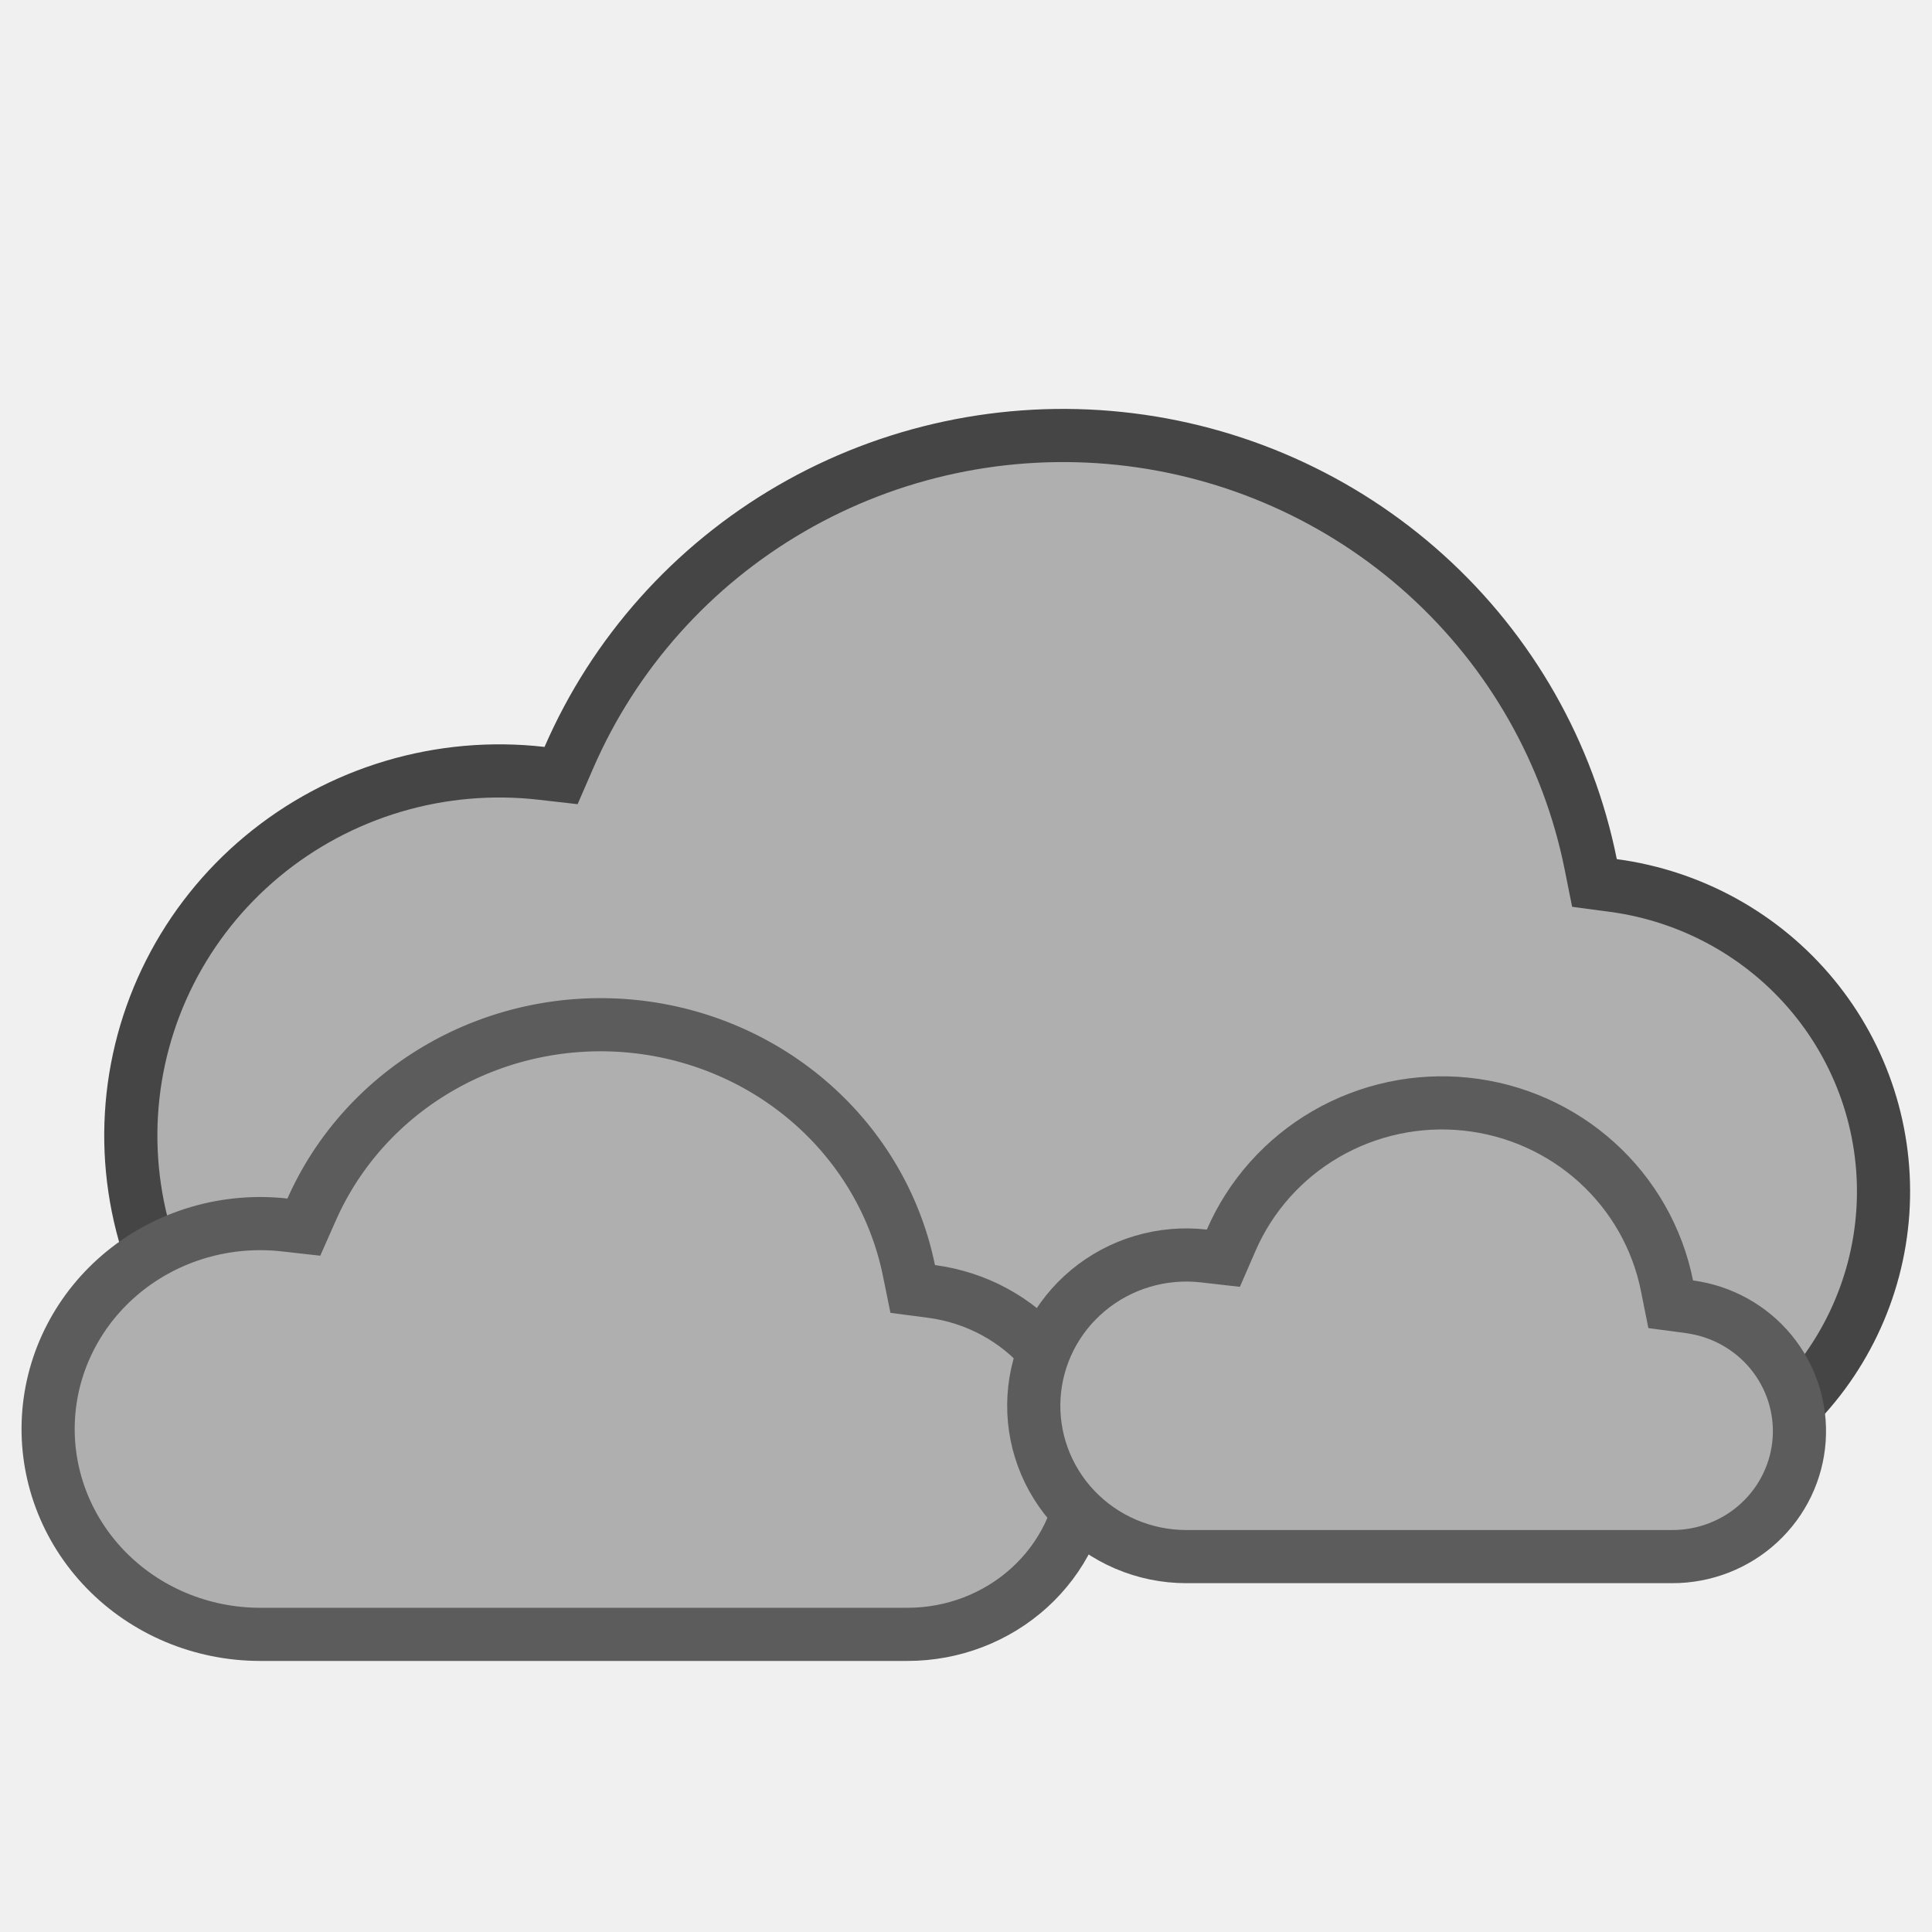
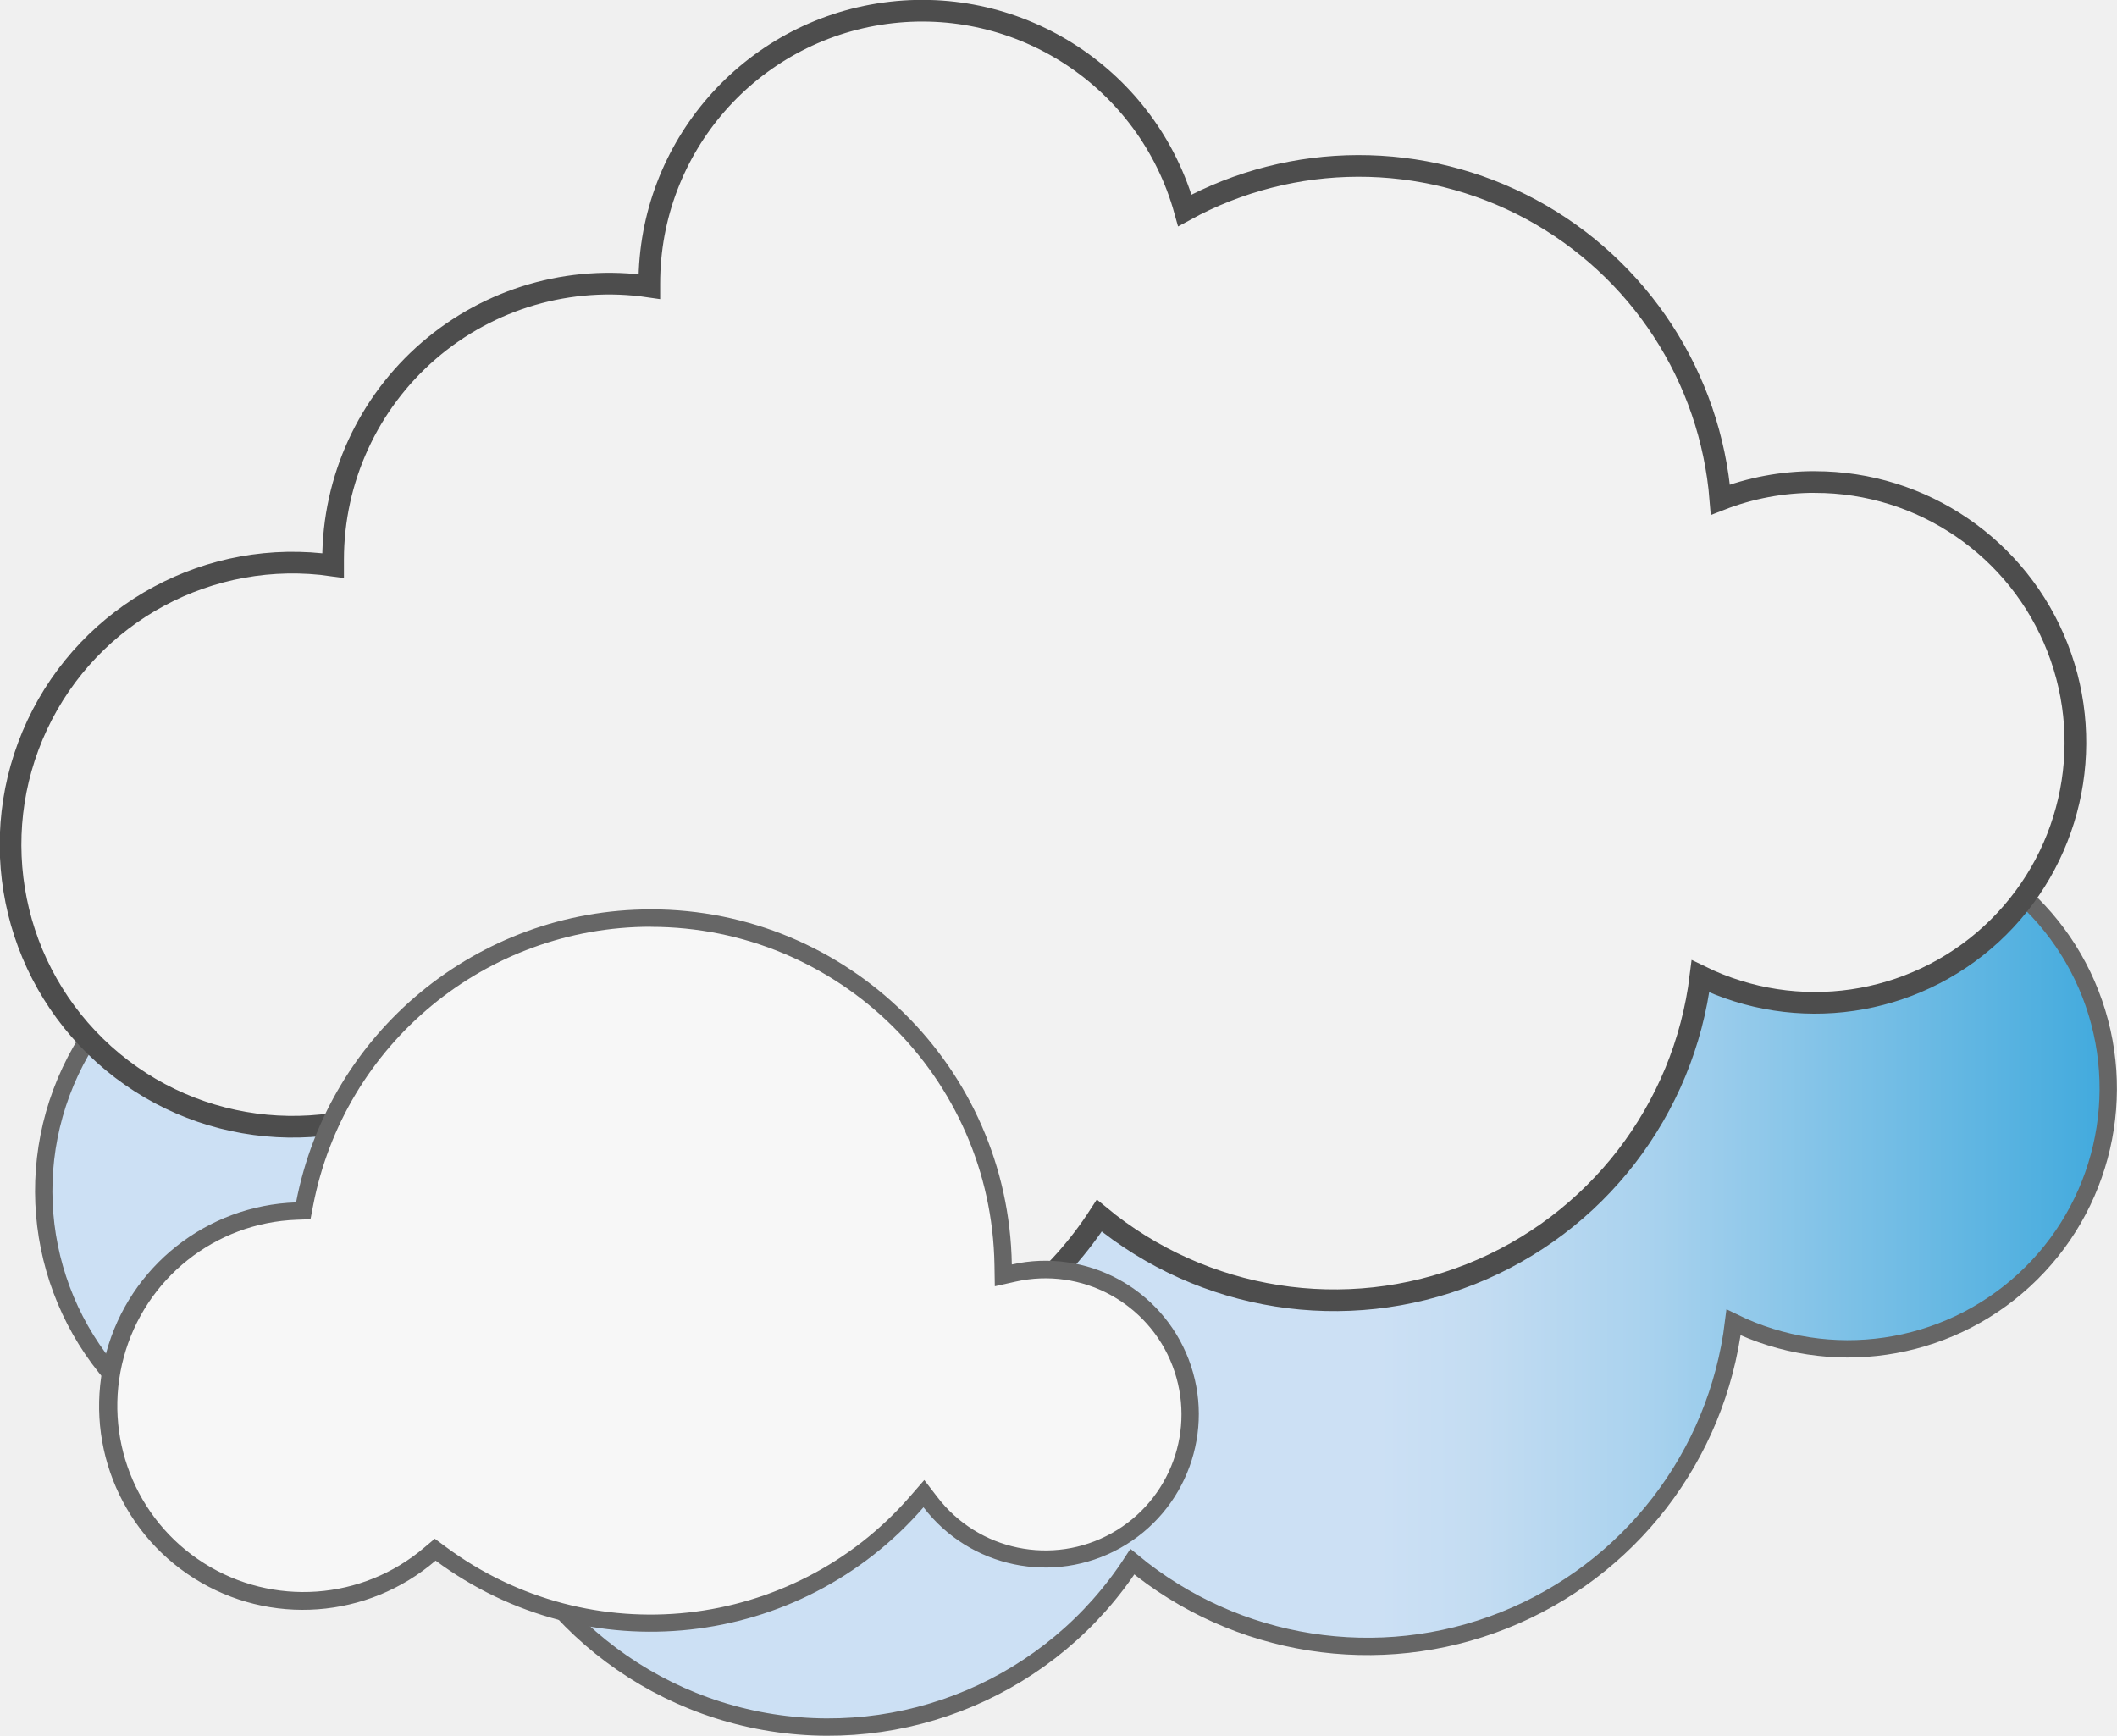
- <svg xmlns="http://www.w3.org/2000/svg" width="5561" height="5561" viewBox="0 0 5561 5561" fill="none">
-   <g clip-path="url(#clip0_9_20)">
-     <path d="M4578.72 2487.92L4589.45 2541.47L4643.59 2548.71C4869.64 2578.95 5075.45 2693.1 5219.44 2867.83C5363.4 3042.52 5434.83 3264.74 5419.44 3489.45C5404.06 3714.17 5302.98 3924.86 5136.45 4078.78C4969.9 4232.71 4750.34 4318.33 4522.22 4318.07H4522.18H4522.14H1435.55C1291.1 4317.85 1148.23 4288.43 1015.71 4231.65C883.18 4174.86 763.806 4091.91 664.87 3987.92C565.936 3883.93 489.52 3761.08 440.258 3626.92C390.997 3492.75 369.916 3350.07 378.289 3207.6C386.662 3065.12 424.316 2925.81 488.972 2798.18C553.629 2670.56 643.941 2557.29 754.417 2465.34C864.895 2373.39 993.208 2304.69 1131.51 2263.51C1269.82 2222.32 1415.18 2209.51 1558.68 2225.88L1614.94 2232.3L1637.51 2180.37C1768.04 1880.06 1992.24 1628.84 2277.46 1463.54C2562.69 1298.24 2893.93 1227.59 3222.71 1262C3551.49 1296.41 3860.43 1434.06 4104.38 1654.68C4348.32 1875.29 4514.48 2167.29 4578.72 2487.92Z" fill="#AFAFAF" stroke="#454545" stroke-width="153" />
-     <path d="M2616.2 3656.65L2627.11 3710.11L2681.2 3717.21C2810.56 3734.2 2927.95 3798.3 3009.83 3895.86C3091.67 3993.36 3132.04 4117.05 3123.34 4241.88C3114.63 4366.73 3057.42 4484.15 2962.61 4570.19C2867.74 4656.28 2742.35 4704.41 2611.77 4704.27H2611.73H2611.69L747.79 4704.27C747.764 4704.27 747.738 4704.27 747.712 4704.27C664.388 4704.13 582.023 4687.47 505.675 4655.35C429.308 4623.22 360.639 4576.34 303.81 4517.69C246.985 4459.04 203.19 4389.86 174.987 4314.45C146.786 4239.04 134.735 4158.89 139.523 4078.89C144.311 3998.9 165.846 3920.61 202.89 3848.82C239.938 3777.02 291.75 3713.17 355.271 3661.26C418.796 3609.34 492.676 3570.49 572.424 3547.17C652.175 3523.85 736.029 3516.59 818.821 3525.86L874.576 3532.11L897.287 3480.81C973.327 3309.05 1104.08 3165.03 1270.83 3070.14C1437.61 2975.24 1631.46 2934.6 1823.97 2954.38C2016.48 2974.17 2197.14 3053.28 2339.61 3179.79C2482.05 3306.27 2578.81 3473.43 2616.2 3656.65Z" fill="#AFAFAF" stroke="#5C5C5C" stroke-width="153" />
-     <path d="M4798.16 3700.63L4808.89 3754.19L4863.03 3761.43C4955.13 3773.74 5038.89 3820.25 5097.42 3891.27C5155.93 3962.27 5184.91 4052.51 5178.67 4143.69C5172.42 4234.88 5131.4 4320.47 5063.68 4383.06C4995.93 4445.68 4906.54 4480.56 4813.59 4480.46L4813.54 4480.46H4813.5L3413.97 4480.46C3413.95 4480.46 3413.92 4480.46 3413.9 4480.46C3354.05 4480.36 3294.88 4468.17 3240 4444.65C3185.1 4421.13 3135.68 4386.78 3094.74 4343.75C3053.8 4300.72 3022.21 4249.92 3001.85 4194.47C2981.49 4139.02 2972.78 4080.06 2976.24 4021.2C2979.7 3962.33 2995.26 3904.76 3021.99 3852C3048.72 3799.24 3086.07 3752.38 3131.8 3714.32C3177.53 3676.25 3230.67 3647.8 3287.98 3630.73C3345.29 3613.67 3405.53 3608.36 3465 3615.14L3521.26 3621.56L3543.83 3569.63C3599.44 3441.71 3694.98 3334.61 3816.63 3264.1C3938.29 3193.6 4079.62 3163.44 4219.93 3178.13C4360.24 3192.81 4492.02 3251.55 4596.03 3345.61C4700.03 3439.66 4770.8 3564.09 4798.16 3700.63Z" fill="#AFAFAF" stroke="#5C5C5C" stroke-width="153" />
-   </g>
+ <svg xmlns="http://www.w3.org/2000/svg" id="Layer_1" data-name="Layer 1" viewBox="0 0 488.3 400.33">
  <defs>
-     <clipPath id="clip0_9_20">
-       <rect width="5561" height="5561" fill="white" />
-     </clipPath>
+     <style>.cls-1{stroke:#666;stroke-width:4px;fill:url(#linear-gradient);}.cls-1,.cls-2{stroke-miterlimit:10;}.cls-2{fill:#f2f2f2;stroke:#4d4d4d;stroke-width:5px;}.cls-3{fill:#f7f7f7;}.cls-4{fill:#666;}</style>
+     <linearGradient id="linear-gradient" x1="131.49" y1="278.42" x2="607.64" y2="278.42" gradientUnits="userSpaceOnUse">
+       <stop offset="0.41" stop-color="#cce0f4" />
+       <stop offset="0.46" stop-color="#c3dcf2" />
+       <stop offset="0.54" stop-color="#a9d2ee" />
+       <stop offset="0.63" stop-color="#80c2e7" />
+       <stop offset="0.75" stop-color="#47acde" />
+       <stop offset="0.82" stop-color="#1e9cd7" />
+       <stop offset="0.87" stop-color="#0075be" />
+       <stop offset="0.99" stop-color="#005b97" />
+     </linearGradient>
  </defs>
+   <path id="bot" class="cls-1" d="M434.68,229.09A59.82,59.82,0,0,0,413,233.16a83.64,83.64,0,0,0-123.57-66.71,62.91,62.91,0,0,0-123.51,16.88c0,.23,0,.46,0,.68a64.87,64.87,0,0,0-9.31-.68A63.63,63.63,0,0,0,92.94,247c0,.47,0,.93,0,1.39A65.06,65.06,0,1,0,117.3,368.42a83.63,83.63,0,0,0,152.33,29.87,85.06,85.06,0,0,0,138.67-55.2,60.05,60.05,0,1,0,26.38-114Z" transform="translate(-8.44 -38.08)" />
+   <path class="cls-2" d="M427,149.25a59.88,59.88,0,0,0-21.74,4.07A83.65,83.65,0,0,0,281.73,86.61,62.91,62.91,0,0,0,158.21,103.5c0,.23,0,.45,0,.68a63.66,63.66,0,0,0-72.94,62.94c0,.47,0,.93,0,1.4a65.06,65.06,0,1,0,24.33,120.06A83.63,83.63,0,0,0,262,318.46a85.07,85.07,0,0,0,138.67-55.2,60.06,60.06,0,1,0,26.39-114Z" transform="translate(-8.44 -38.08)" />
+   <path class="cls-3" d="M158.54,412.45a80.63,80.63,0,0,1-48.42-16l-1.28-1-1.21,1A44.95,44.95,0,1,1,76.8,317.43l1.59-.06.3-1.56a81.3,81.3,0,0,1,161.13,14l0,2.45,2.4-.53A33.37,33.37,0,1,1,223,384.53l-1.49-1.95-1.61,1.86A81.3,81.3,0,0,1,158.54,412.45Z" transform="translate(-8.44 -38.08)" />
+   <path class="cls-4" d="M158.54,251.85a79.29,79.29,0,0,1,79.28,78l.08,4.91,4.79-1.07a31.38,31.38,0,1,1-18.06,49.66l-3-3.9-3.22,3.7a79.29,79.29,0,0,1-107.12,11.73l-2.56-1.9L106.33,395a42.95,42.95,0,1,1-29.46-75.59l3.19-.12.6-3.13a79.33,79.33,0,0,1,77.88-64.33m0-4a83.32,83.32,0,0,0-81.81,67.58,47,47,0,1,0,32.19,82.63,83.3,83.3,0,0,0,112.53-12.31,35.38,35.38,0,1,0,20.37-56,83.29,83.29,0,0,0-83.28-81.91Z" transform="translate(-8.44 -38.08)" />
</svg>
